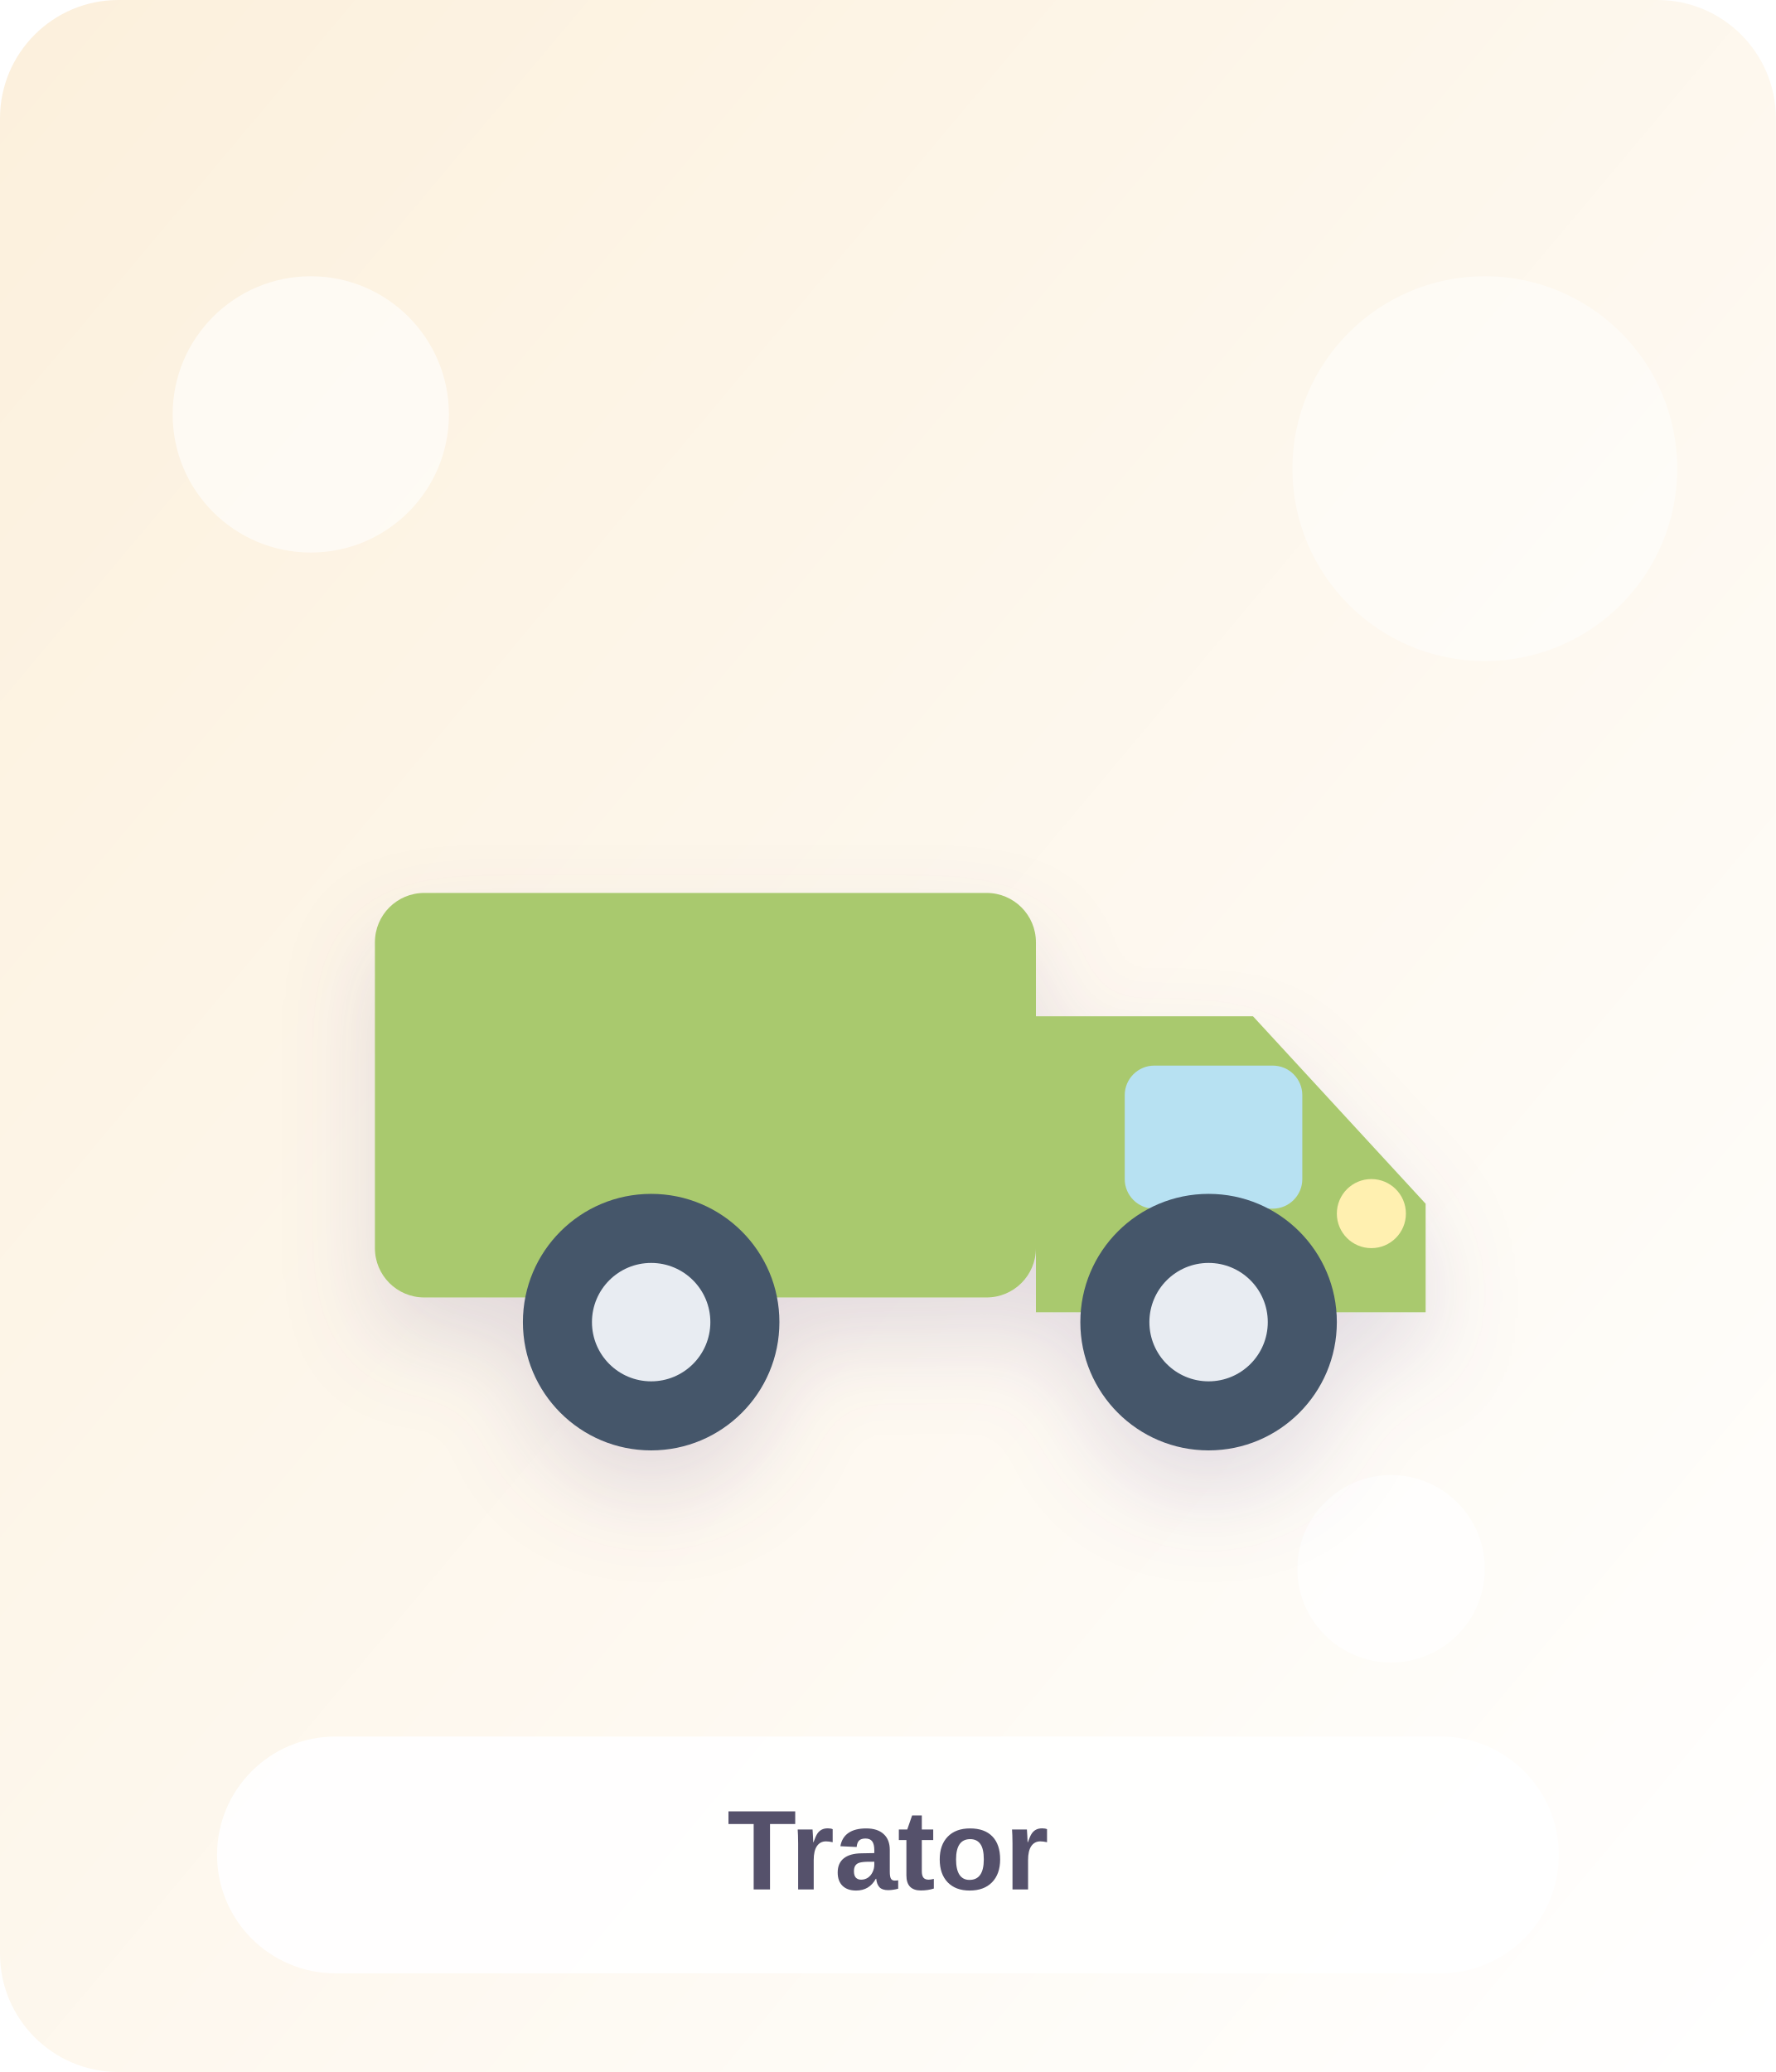
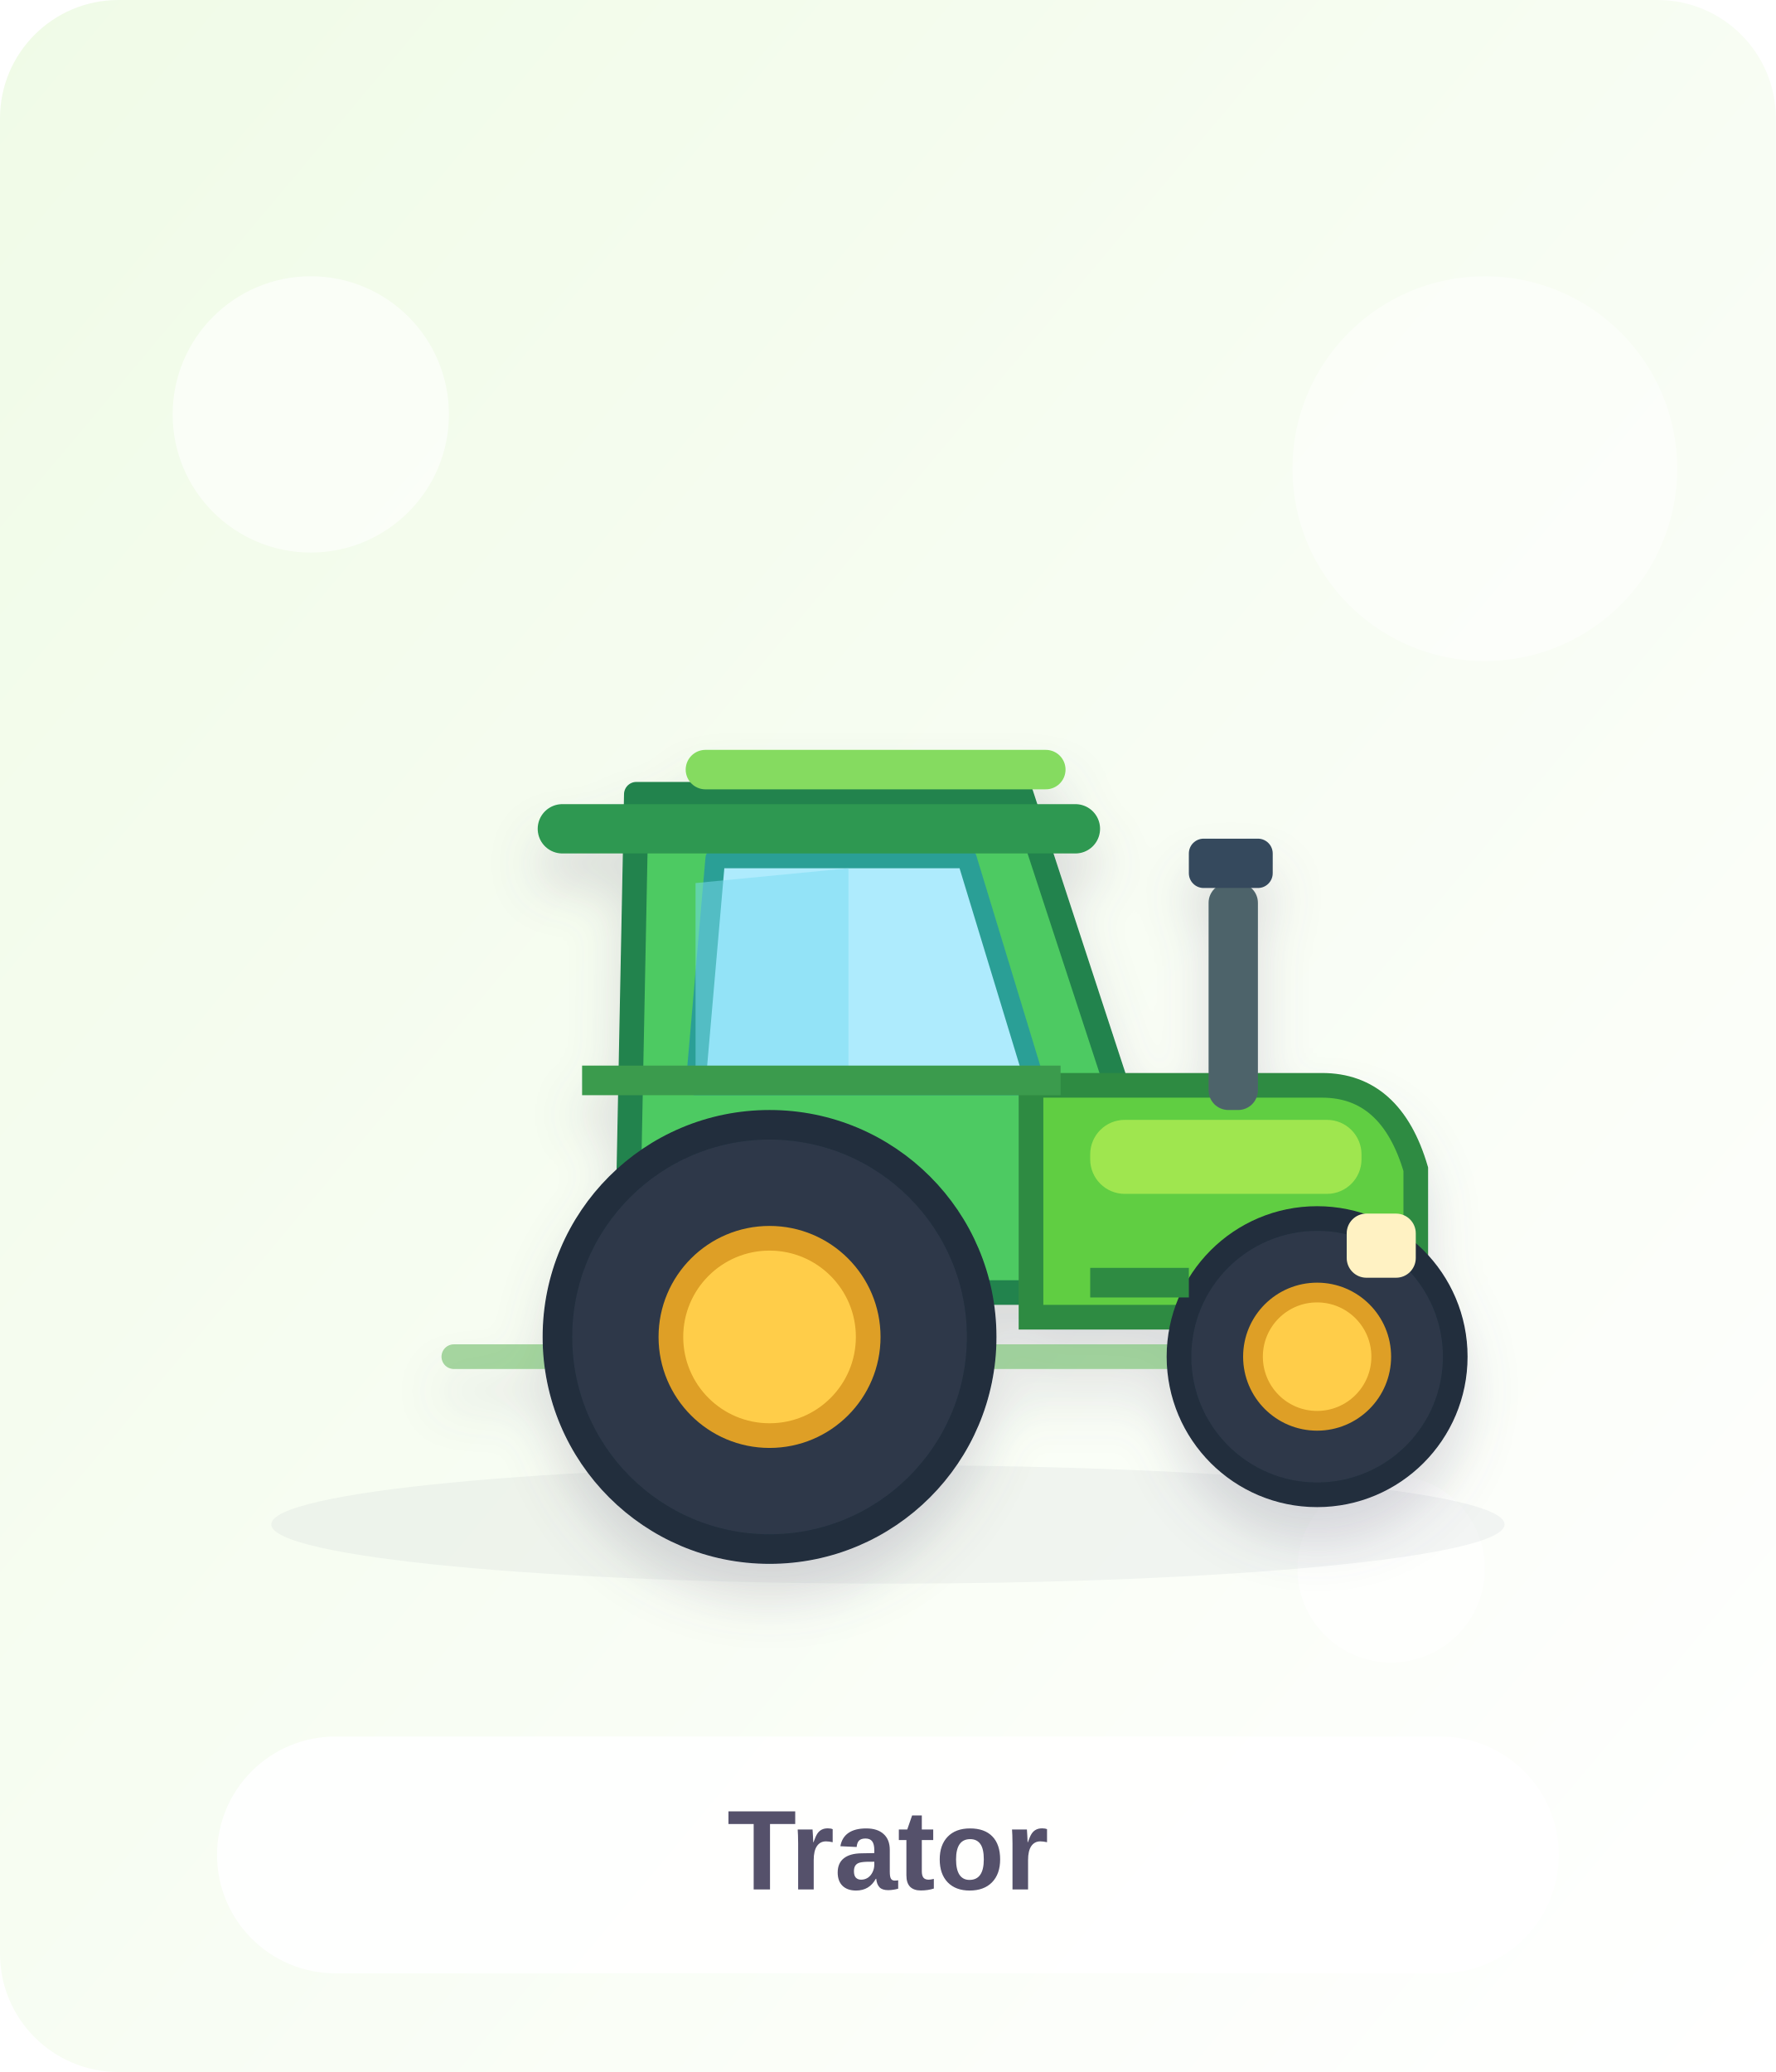
<svg xmlns="http://www.w3.org/2000/svg" width="360" height="420" viewBox="0 0 360 420" role="img" aria-label="Ilustração de Trator">
  <defs>
    <linearGradient id="bg" x1="0" y1="0" x2="1" y2="1">
-       <stop stop-color="#FCF0DC" />
+       <stop stop-color="#F0FBE7" />
      <stop offset="1" stop-color="#FFFFFF" />
    </linearGradient>
    <filter id="shadow" x="-30%" y="-30%" width="160%" height="160%">
-       <feDropShadow dx="0" dy="9" stdDeviation="9" flood-color="#7D6C9C" flood-opacity=".20" />
+       <feDropShadow dx="0" dy="7" stdDeviation="5" flood-color="#6E6B87" flood-opacity=".22" />
    </filter>
  </defs>
  <rect width="360" height="420" rx="24" fill="url(#bg)" />
  <circle cx="63" cy="84" r="28" fill="#FFFFFF99" />
  <circle cx="301" cy="95" r="39" fill="#FFFFFF77" />
  <circle cx="282" cy="318" r="19" fill="#FFFFFFB2" />
+   <ellipse cx="180" cy="309" rx="125" ry="12" fill="#9FA9B4" opacity=".12" />
  <g filter="url(#shadow)">
-     <rect x="76" y="181" width="134" height="82" rx="10" fill="#A9C96E" stroke="none" stroke-width="0" />
-     <path d="M210 206 L254 206 L289 244 L289 266 L210 266 Z" fill="#A9C96E" stroke="none" stroke-width="0" stroke-linecap="round" stroke-linejoin="round" />
-     <rect x="228" y="216" width="36" height="29" rx="6" fill="#B7E1F2" stroke="none" stroke-width="0" />
-     <circle cx="132" cy="268" r="26" fill="#45566B" />
-     <circle cx="245" cy="268" r="26" fill="#45566B" />
-     <circle cx="132" cy="268" r="12" fill="#E8ECF2" />
-     <circle cx="245" cy="268" r="12" fill="#E8ECF2" />
-     <circle cx="278" cy="246" r="7" fill="#FFF0B0" />
+     <path d="M92 275 H280" stroke="#82C57A" stroke-width="5" stroke-linecap="round" opacity=".7" />
+     <path d="M129 161 H207 L226 219 V262 H127 Z" fill="#4DCA62" stroke="#23834D" stroke-width="5" stroke-linejoin="round" />
+     <path d="M145 174 H196 L210 220 H141 Z" fill="#AEEBFD" stroke="#2C9F96" stroke-width="4" stroke-linejoin="round" />
+     <path d="M141 179 V218 H172 V176 Z" fill="#77DCF1" opacity=".5" />
+     <path d="M209 220 H268 Q282 220 287 237 V267 H209 Z" fill="#60CE42" stroke="#2F8B43" stroke-width="5" />
+     <rect x="221" y="227" width="55" height="15" rx="7" fill="#9FE650" />
+     <path d="M118 219 H215" stroke="#3B9B4D" stroke-width="6" />
+     <path d="M114 168 H218" stroke="#2E9851" stroke-width="10" stroke-linecap="round" />
+     <path d="M143 156 H212" stroke="#85DB61" stroke-width="8" stroke-linecap="round" />
+     <rect x="245" y="179" width="10" height="46" rx="4" fill="#4E646B" />
+     <rect x="241" y="170" width="17" height="10" rx="3" fill="#344A5D" />
+     <circle cx="156" cy="271" r="43" fill="#2E3948" stroke="#212E3E" stroke-width="6" />
+     <circle cx="156" cy="271" r="20" fill="#FFCD48" stroke="#DE9F25" stroke-width="5" />
+     <circle cx="267" cy="275" r="28" fill="#2E3948" stroke="#212E3E" stroke-width="5" />
+     <circle cx="267" cy="275" r="13" fill="#FFCD48" stroke="#DE9F25" stroke-width="4" />
+     <rect x="273" y="246" width="14" height="13" rx="4" fill="#FFF2C3" />
+     <path d="M221 260 H241" stroke="#2F8B43" stroke-width="6" />
  </g>
  <rect x="44" y="352" width="272" height="48" rx="24" fill="#FFFFFFE9" />
  <text x="180" y="383" font-family="Verdana,Arial,sans-serif" font-weight="bold" font-size="23" text-anchor="middle" fill="#55516B">Trator</text>
</svg>
